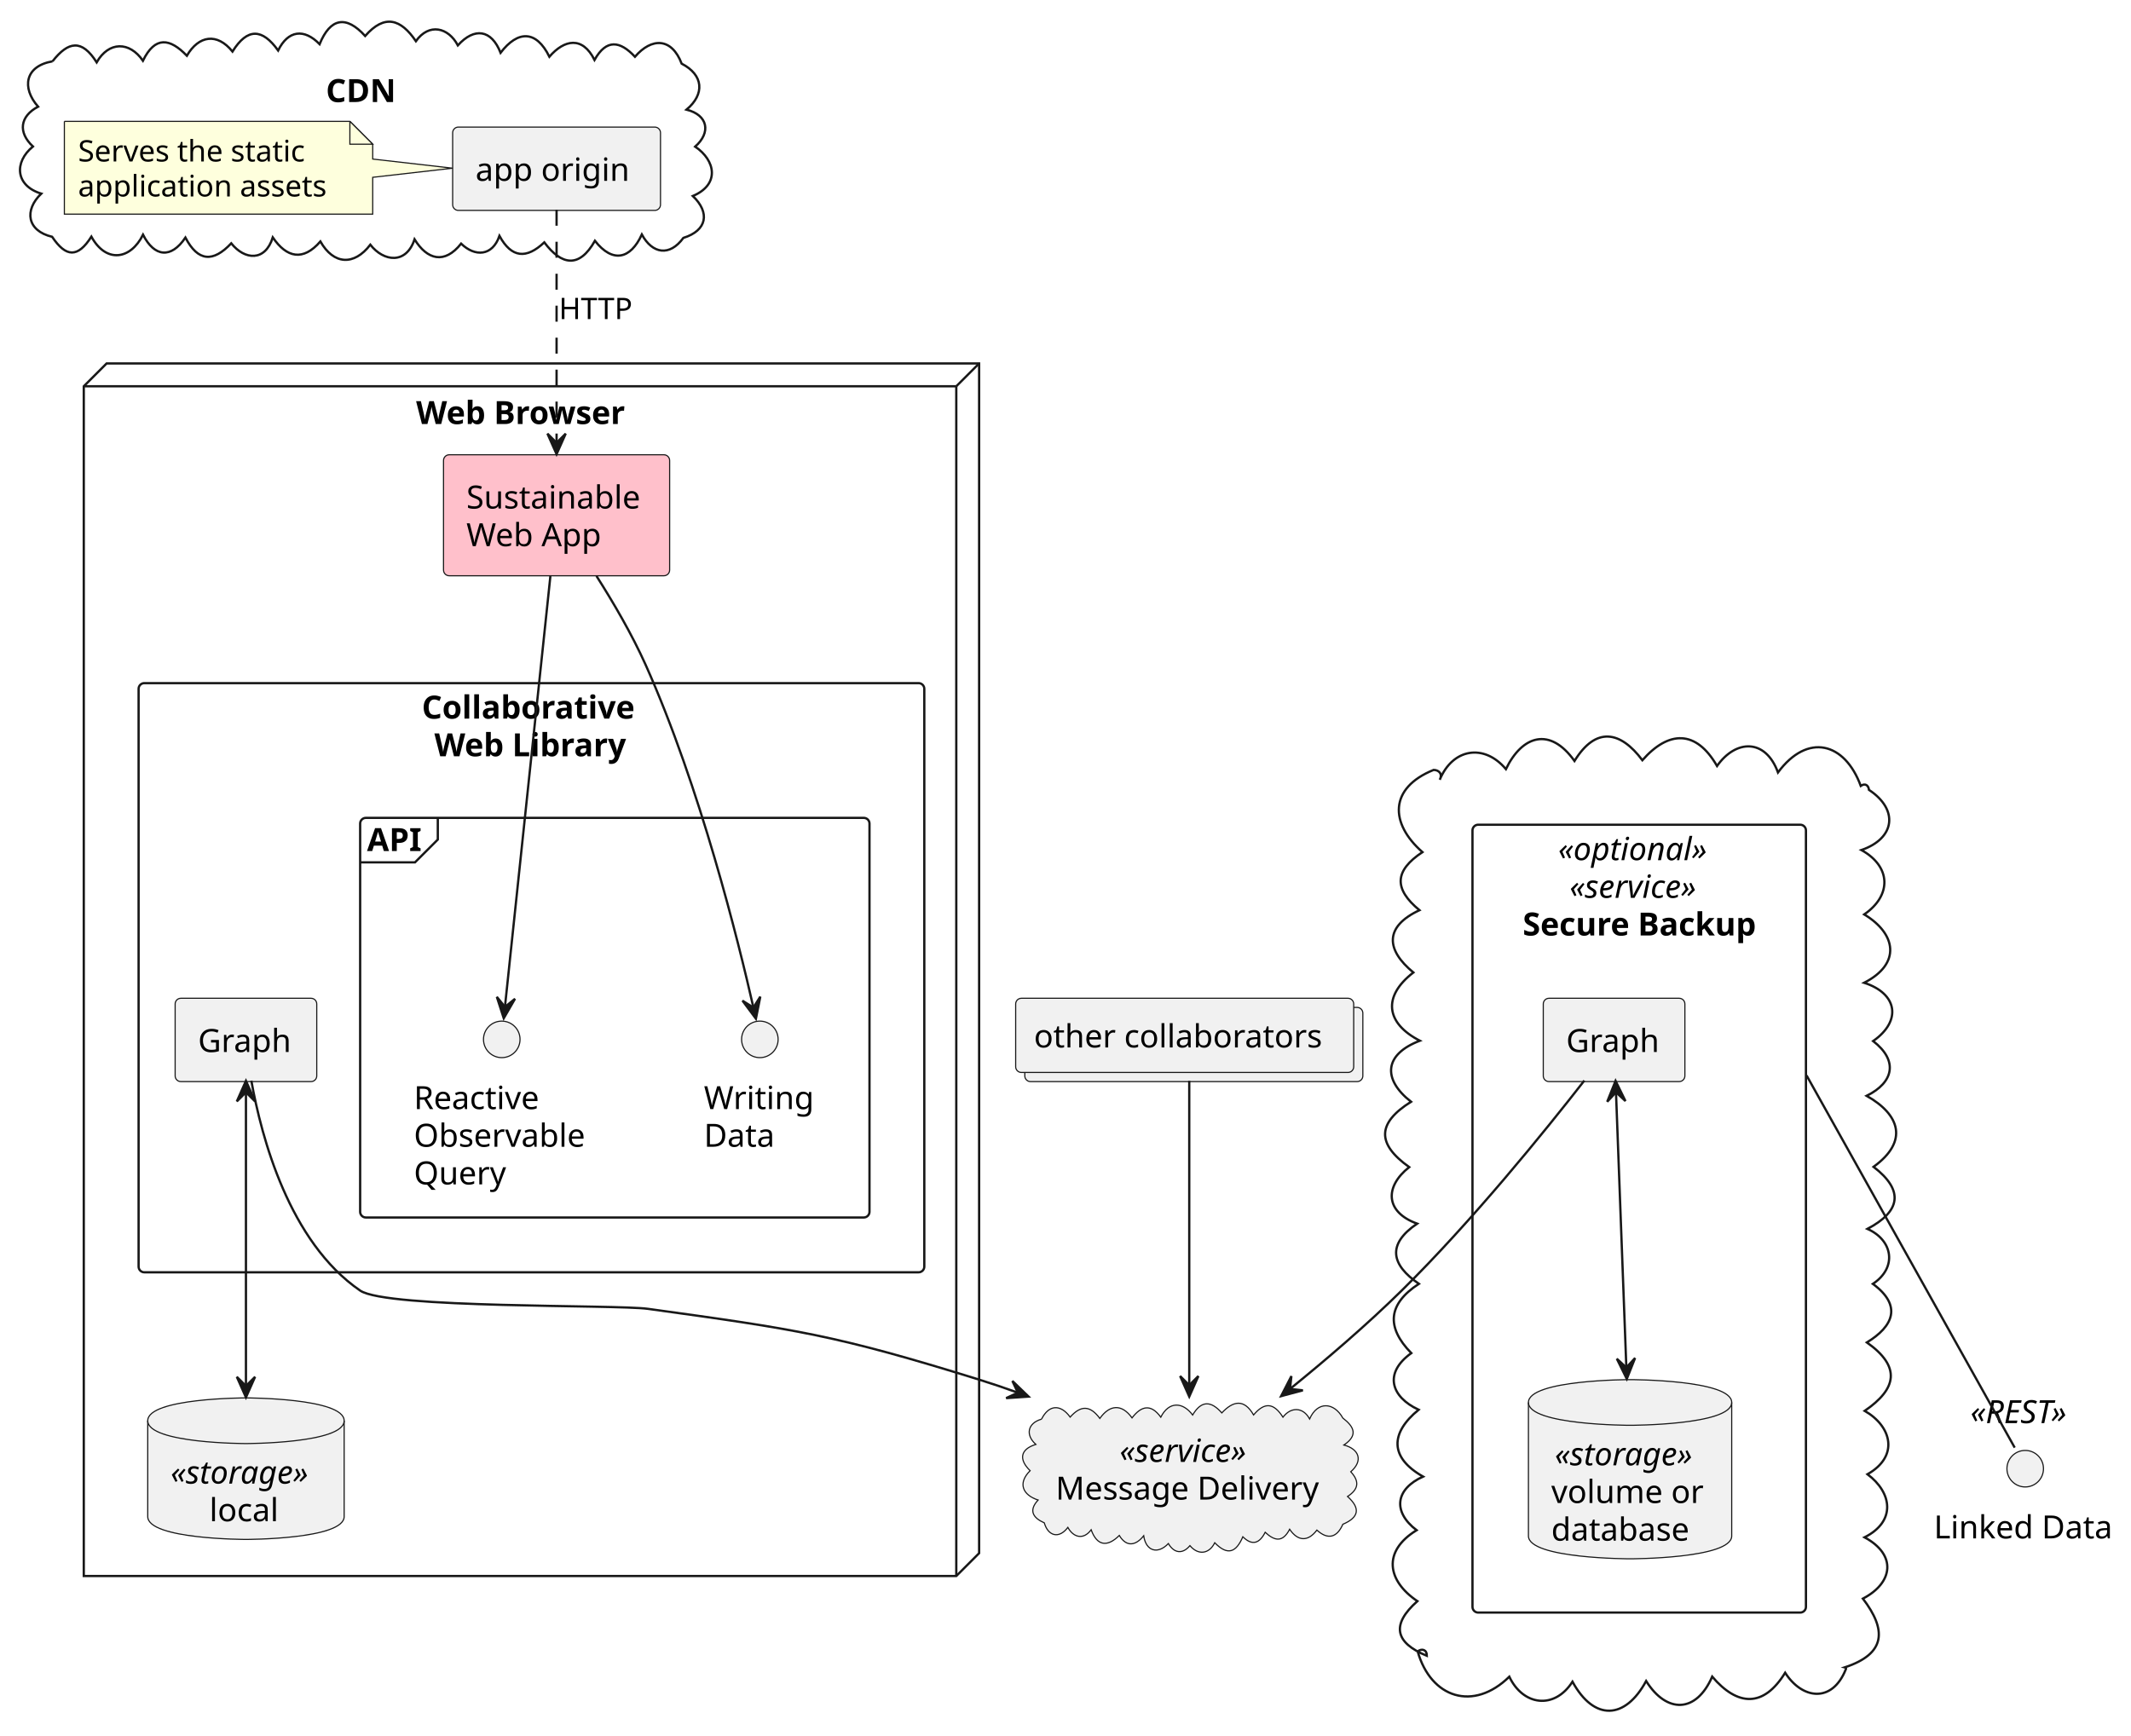
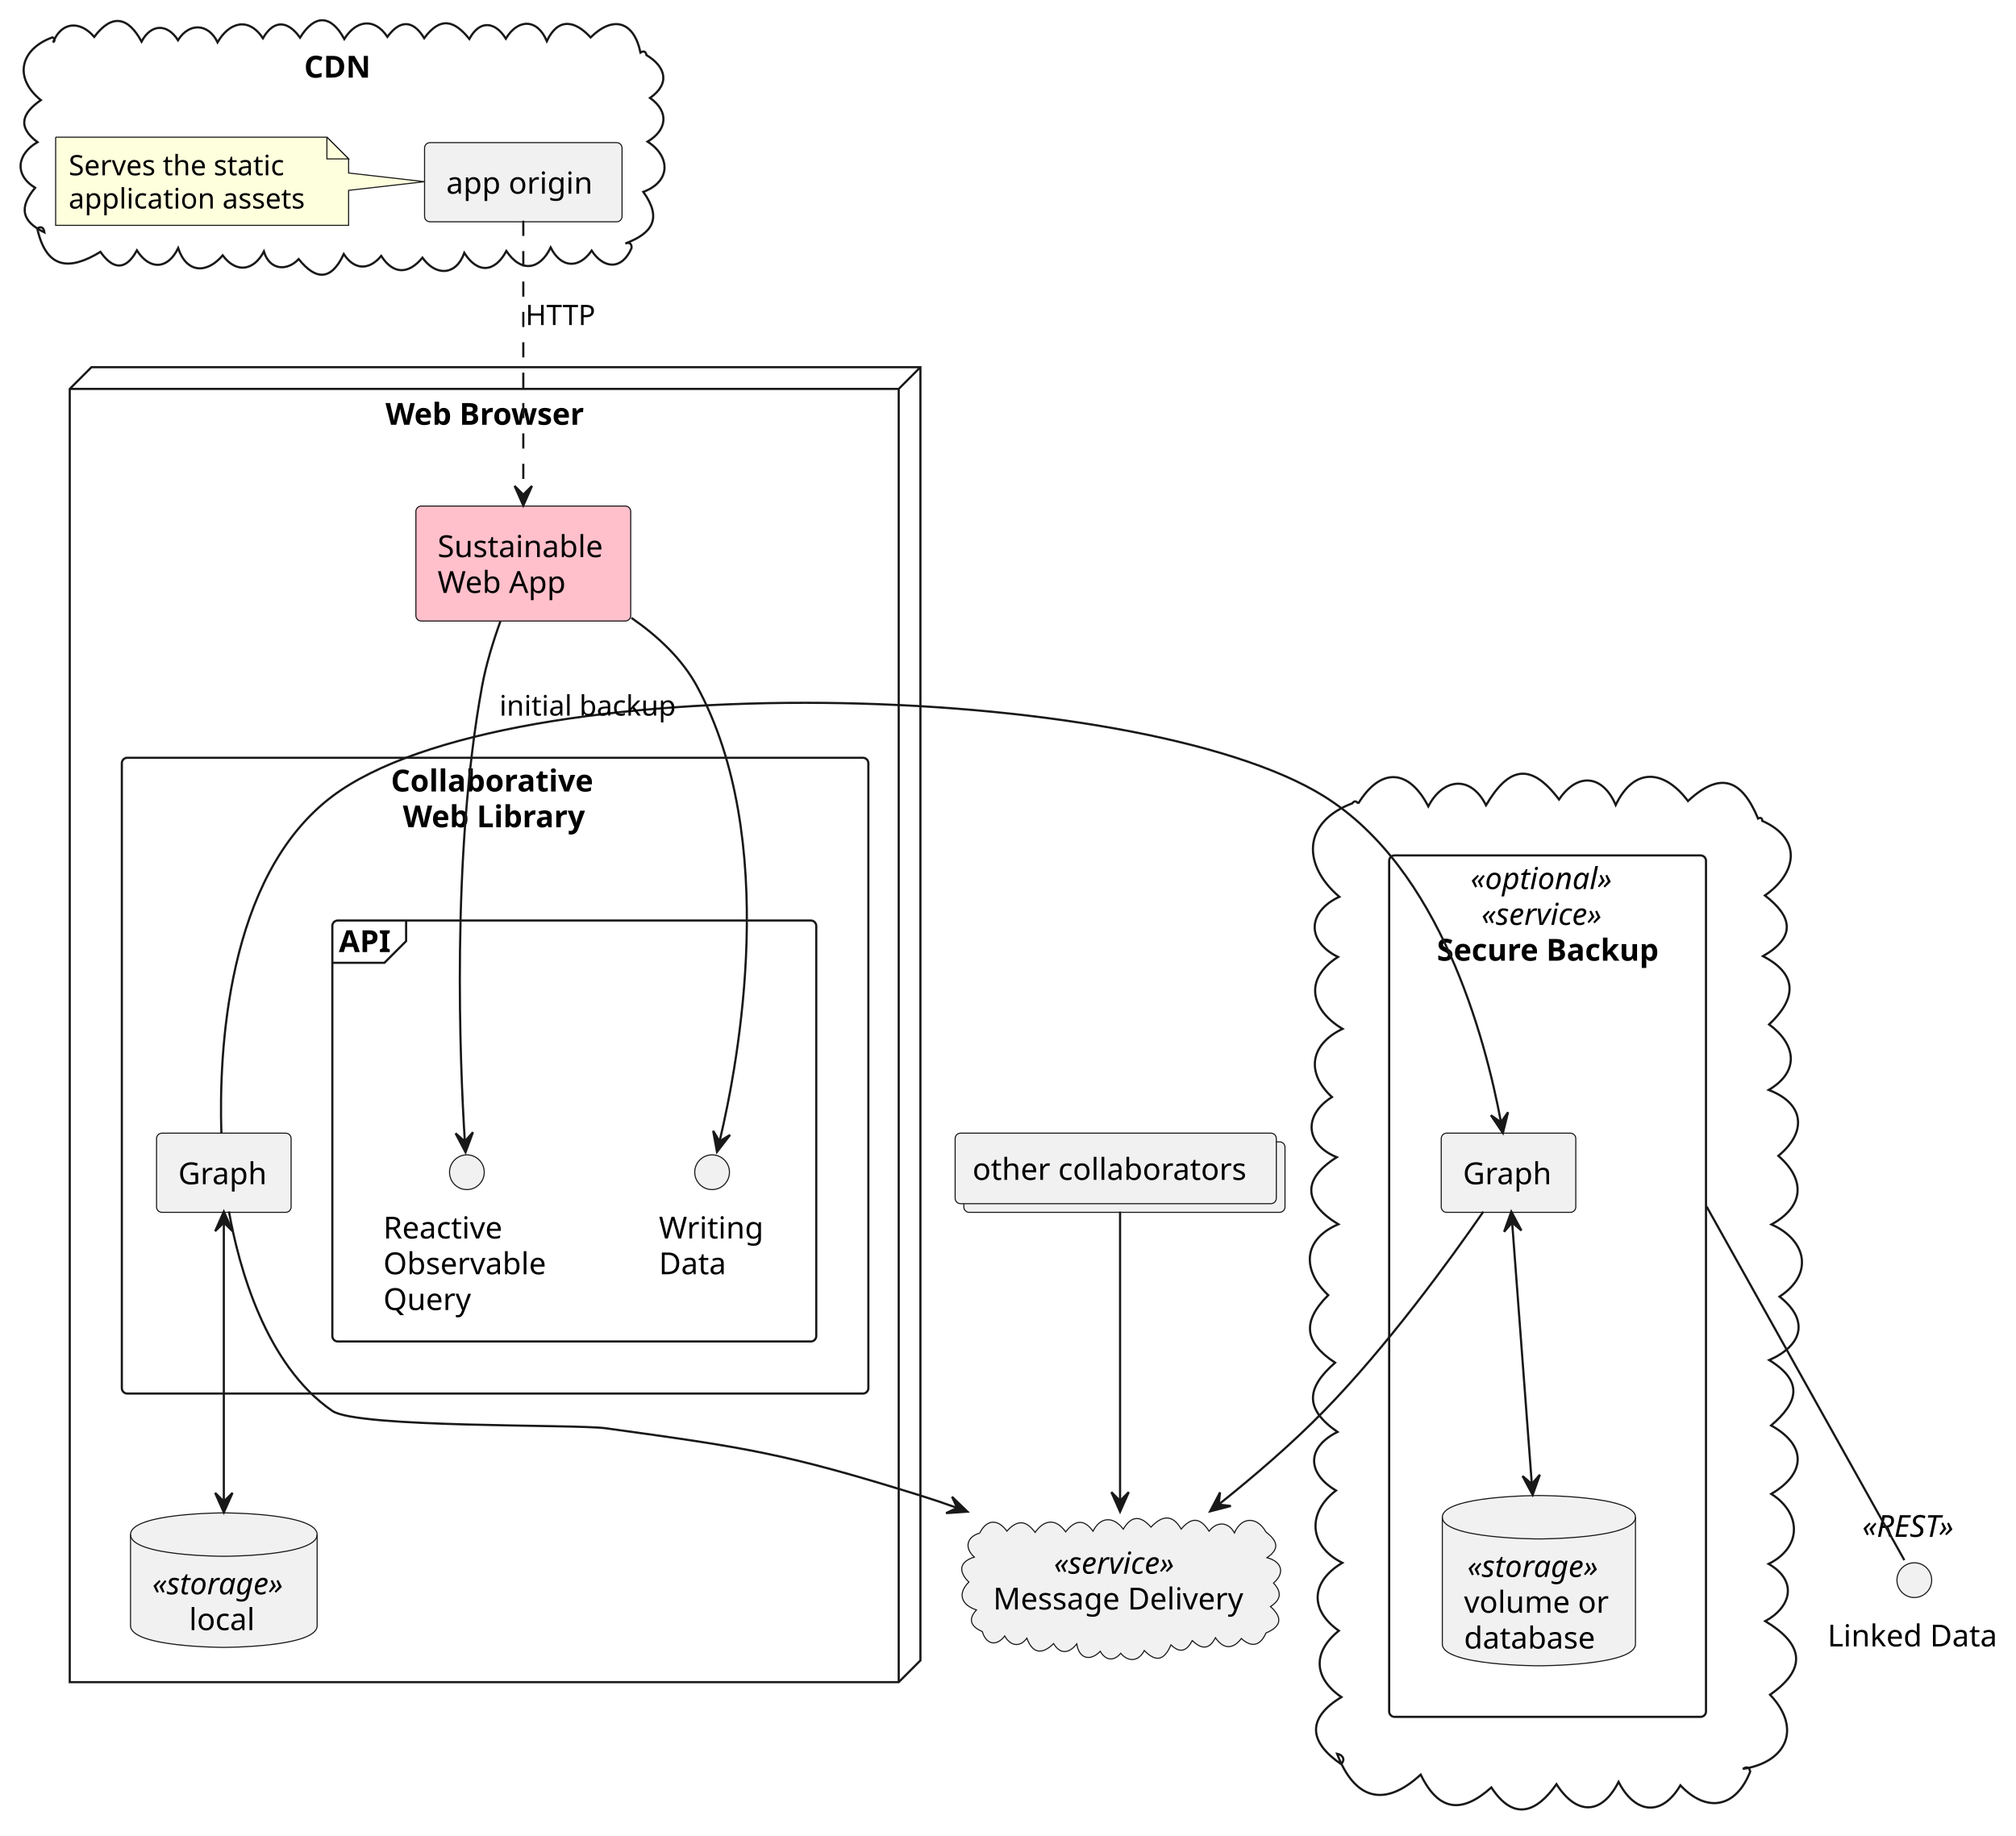
- <svg xmlns="http://www.w3.org/2000/svg" contentStyleType="text/css" height="760px" preserveAspectRatio="none" style="width:933px;height:760px;background:#FFFFFF;" version="1.1" viewBox="0 0 933 760" width="933px" zoomAndPan="magnify">
+ <svg xmlns="http://www.w3.org/2000/svg" contentStyleType="text/css" height="846px" preserveAspectRatio="none" style="width:929px;height:846px;background:#FFFFFF;" version="1.1" viewBox="0 0 929 846" width="929px" zoomAndPan="magnify">
  <defs />
  <g>
    <g id="cluster_Web Browser">
-       <polygon fill="none" points="36.682,169.15,46.682,159.15,428.682,159.15,428.682,680.15,418.682,690.15,36.682,690.15,36.682,169.15" style="stroke:#181818;stroke-width:1.0;" />
-       <line style="stroke:#181818;stroke-width:1.0;" x1="418.682" x2="428.682" y1="169.15" y2="159.15" />
-       <line style="stroke:#181818;stroke-width:1.0;" x1="36.682" x2="418.682" y1="169.15" y2="169.15" />
-       <line style="stroke:#181818;stroke-width:1.0;" x1="418.682" x2="418.682" y1="169.15" y2="690.15" />
-       <text fill="#000000" font-family="sans-serif" font-size="14" font-weight="bold" lengthAdjust="spacing" textLength="93" x="182.182" y="185.685">Web Browser</text>
+       <polygon fill="none" points="32.144,179.226,42.144,169.226,424.144,169.226,424.144,765.226,414.144,775.226,32.144,775.226,32.144,179.226" style="stroke:#181818;stroke-width:1.0;" />
+       <line style="stroke:#181818;stroke-width:1.0;" x1="414.144" x2="424.144" y1="179.226" y2="169.226" />
+       <line style="stroke:#181818;stroke-width:1.0;" x1="32.144" x2="414.144" y1="179.226" y2="179.226" />
+       <line style="stroke:#181818;stroke-width:1.0;" x1="414.144" x2="414.144" y1="179.226" y2="775.226" />
+       <text fill="#000000" font-family="sans-serif" font-size="14" font-weight="bold" lengthAdjust="spacing" textLength="93" x="177.644" y="195.761">Web Browser</text>
    </g>
    <g id="cluster_cwl">
-       <rect fill="none" height="258" rx="2.5" ry="2.5" style="stroke:#181818;stroke-width:1.0;" width="344" x="60.682" y="299.15" />
-       <text fill="#000000" font-family="sans-serif" font-size="14" font-weight="bold" lengthAdjust="spacing" textLength="96" x="184.682" y="314.685">Collaborative</text>
-       <text fill="#000000" font-family="sans-serif" font-size="14" font-weight="bold" lengthAdjust="spacing" textLength="85" x="190.182" y="331.173">Web Library</text>
+       <rect fill="none" height="293" rx="2.5" ry="2.5" style="stroke:#181818;stroke-width:1.0;" width="344" x="56.144" y="349.226" />
+       <text fill="#000000" font-family="sans-serif" font-size="14" font-weight="bold" lengthAdjust="spacing" textLength="96" x="180.144" y="364.761">Collaborative</text>
+       <text fill="#000000" font-family="sans-serif" font-size="14" font-weight="bold" lengthAdjust="spacing" textLength="85" x="185.644" y="381.249">Web Library</text>
    </g>
    <g id="cluster_API">
-       <rect fill="none" height="175" rx="2.5" ry="2.5" style="stroke:#181818;stroke-width:1.0;" width="223" x="157.682" y="358.15" />
-       <path d="M191.682,358.15 L191.682,367.638 L181.682,377.638 L157.682,377.638 " fill="none" style="stroke:#181818;stroke-width:1.0;" />
-       <text fill="#000000" font-family="sans-serif" font-size="14" font-weight="bold" lengthAdjust="spacing" textLength="24" x="160.682" y="372.685">API</text>
+       <rect fill="none" height="194" rx="2.5" ry="2.5" style="stroke:#181818;stroke-width:1.0;" width="223" x="153.144" y="424.226" />
+       <path d="M187.144,424.226 L187.144,433.714 L177.144,443.714 L153.144,443.714 " fill="none" style="stroke:#181818;stroke-width:1.0;" />
+       <text fill="#000000" font-family="sans-serif" font-size="14" font-weight="bold" lengthAdjust="spacing" textLength="24" x="156.144" y="438.761">API</text>
    </g>
    <g id="cluster_CDN">
-       <path d="M22.996,26.854 C29.927,17.997 35.834,17.062 42.322,27.302 C47.59,18.096 56.684,18.016 62.576,26.593 C67.915,15.706 74.352,16.691 81.812,24.4 C87.012,15.522 95.016,14.203 101.793,22.572 C108.293,12.15 114.797,12.379 121.768,22.105 C126.135,13.229 133.147,12.363 139.927,19.34 C144.597,7.911 151.488,6.507 159.872,15.759 C168.431,6 175.521,8.337 182.09,18.032 C187.85,9.926 196.292,11.979 200.456,19.865 C207.655,11.918 215.124,12.823 219.165,23.105 C226.69,13.276 234.758,13.084 240.53,24.84 C247.08,17.28 255.025,15.714 260.293,26.242 C265.532,16.915 271.485,17.895 277.997,24.858 C285.31,16.378 294.072,16.405 298.445,27.872 C308.024,32.811 308.686,41.195 300.581,48.009 C309.992,50.39 311.396,57.995 304.363,64.214 C313.284,70.237 315.273,80.794 303.338,85.828 C310.949,93.132 309.604,100.939 299.198,104.177 C293.178,112.412 285.666,111.202 281.013,102.693 C276.034,113.53 268.236,115.336 260.473,105.453 C253.599,117.619 245.862,116.2 238.306,106.132 C230.502,113.477 224.02,113.055 218.67,103.311 C215.568,112.232 207.966,112.568 201.885,106.692 C194.62,115.827 187.08,113.813 181.495,104.804 C177.871,115.84 168.016,114.664 162.135,107.162 C155.015,116.437 146.12,115.985 140.269,105.741 C132.66,114.498 125.538,112.898 119.434,103.968 C116.093,114.626 107.148,113.931 101.244,106.553 C93.328,114.953 86.718,114.654 81.181,104.043 C74.9,113.393 67.602,112.576 62.62,102.783 C57.089,113.868 46.392,115.289 40.01,103.629 C34.035,113.042 28.87,112.704 22.824,103.696 C11.821,101.091 10.489,92.064 18.073,84.789 C6.767,81.364 6,71.064 14.423,64.15 C7.826,57.999 8.646,50.968 16.678,46.709 C9.425,38.465 10.877,28.933 22.996,26.854 " fill="none" style="stroke:#181818;stroke-width:1.0;" />
-       <text fill="#000000" font-family="sans-serif" font-size="14" font-weight="bold" lengthAdjust="spacing" textLength="32" x="142.682" y="44.685">CDN</text>
+       <path d="M24.431,19.548 C28.442,9.637 37.097,9.6 43.42,17.014 C51.694,6 59.164,7.897 65.23,19.174 C69.568,10.964 77.063,10.727 82.023,18.522 C87.135,10.312 96.053,10.705 100.257,19.497 C105.39,10.556 114.302,7.364 121.162,17.616 C126.341,8.681 132.825,9.688 138.258,17.355 C145.037,6.392 152.57,6.741 158.662,17.985 C163.928,9.483 172.349,7.764 178.518,16.973 C184.283,9.078 190.31,9.066 195.478,17.59 C202.896,7.633 209.184,9.167 216.277,17.952 C221.049,9.07 228.176,9.86 233.091,17.809 C238.659,8.55 247.61,8.458 251.977,18.957 C257.325,7.676 265.209,9.634 272.156,17.25 C282.636,6.911 292.145,9.911 295.144,24.226 C296.57,23.334 297.595,23.632 297.906,25.389 C306.566,30.596 309.138,38.389 299.562,45.127 C308.485,51.502 307.382,59.921 298.416,65.278 C308.983,72.033 309.281,83.656 296.451,88.425 C305.18,100.652 300.768,107.451 288.144,112.226 C290.019,111.474 291.164,112.276 291.034,114.308 C286.641,124.522 278.251,124.078 272.639,115.503 C266.601,124.2 258.418,123.385 253.752,114.065 C248.676,124.56 240.038,125.692 233.343,115.677 C228.053,125.571 220.136,126.286 213.959,116.552 C210.114,127.24 200.7,127.254 194.665,118.754 C188.323,126.448 181.306,126.681 175.663,117.945 C170.076,124.681 163.292,124.53 158.41,117.088 C152.769,129.174 145.755,129.522 137.635,119.408 C132.013,125.336 124.106,124.299 121.611,115.908 C116.941,124.803 108.909,126.128 102.611,117.693 C95.369,126.211 86.055,126.079 82.091,114.367 C77.286,124.313 68.925,124.535 63.082,115.401 C57.989,124.807 52.093,124.361 46.287,116.079 C31.832,124.875 21.334,123.994 17.144,105.226 C19.248,104.138 20.135,104.998 20.463,107.085 C9.731,101.975 8.768,95.437 16.181,86.545 C6.127,80.304 8.154,70.754 17.274,65.51 C7.557,58.241 10.477,51.956 18.828,46.138 C6,35.758 9.46,22.548 24.144,17.226 C25.359,17.862 25.528,18.625 24.431,19.548 " fill="none" style="stroke:#181818;stroke-width:1.0;" />
+       <text fill="#000000" font-family="sans-serif" font-size="14" font-weight="bold" lengthAdjust="spacing" textLength="32" x="140.144" y="35.761">CDN</text>
    </g>
    <g id="cluster_##20">
-       <path d="M630.357,341.463 C635.946,327.826 649.702,325.388 659.321,336.803 C666.482,321.983 678.647,318.181 689.348,333.245 C698.665,318.056 709.43,320.036 719.069,332.904 C730.54,319.887 742.535,319.433 751.758,335.436 C760.002,323.724 773.012,323.352 778.438,338.26 C791.409,320.791 807.657,325.032 814.682,344.15 C816.55,342.846 818.054,343.825 818.288,345.896 C831.35,354.515 829.767,367.138 814.966,372.243 C828.026,379.483 828.315,392.095 816.195,400.433 C830.174,408.84 832.547,421.999 816.158,430.369 C830.737,435.03 832.791,447.01 820.105,455.888 C831.219,464.488 829.118,473.996 817.264,479.875 C831.872,488.142 835.692,499.78 820.286,510.964 C833.803,521.37 832.074,530.497 817.605,538.143 C828.803,543.116 830.746,555.074 819.984,562.217 C832.931,571.779 828.914,580.8 817.368,587.865 C832.372,598.518 830.543,608.106 816.411,617.829 C828.234,624.626 831.59,637.652 817.63,645.582 C828.48,653.73 830.198,666.216 816.338,673.21 C830.569,680.848 828.895,693.149 815.618,700.049 C825.969,713.621 825.947,724.122 807.682,730.15 C808.234,730.291 808.424,730.609 808.09,731.121 C802.076,745.985 788.97,744.081 781.579,732.501 C772.067,747.948 760.671,747.133 749.638,734.214 C742.663,750.247 729.7,750.479 720.716,736.127 C711.558,753.064 697.949,753.778 688.471,736.429 C680.505,748.853 666.794,746.889 660.811,734.242 C645.088,749.634 626.493,743.617 620.682,723.15 C622.618,721.722 624.755,722.435 624.715,725.098 C610.616,719.307 609.033,711.393 620.563,701.158 C607.332,692.231 605.147,679.337 620.217,670.093 C609.538,661.925 611.012,652.031 623.057,646.61 C608.271,638.223 608.661,627.536 621.105,617.334 C609.01,611.713 605.683,601.31 617.898,592.545 C606.682,581.065 607.756,570.97 621.224,562.195 C609.086,553.856 607.094,544.929 620.452,535.844 C606.418,530.75 606.143,519.666 616.984,511.087 C602.687,500.881 602.862,491.854 617.788,482.471 C605.089,472.471 606.088,461.662 621.648,455.743 C606.635,448.035 605.253,436.287 618.808,425.863 C606.762,415.936 606.028,405.825 621.47,398.58 C610.126,389.192 610.501,381.313 622.782,373.144 C608.465,360.592 608.048,345.08 627.682,337.15 C630.174,337.215 631.668,339.04 630.357,341.463 " fill="none" style="stroke:#181818;stroke-width:1.0;" />
+       <path d="M625.875,370.355 C636.197,353.47 649.218,354.286 658.183,371.635 C664.801,358.794 677.614,356.819 684.776,371.102 C695.162,353.521 705.269,351.014 718.419,368.446 C726.96,355.816 738.593,357.046 744.538,370.996 C753.296,352.847 767.301,355.105 777.839,369.155 C793.153,354.974 802.778,359.591 810.144,377.226 C811.153,376.602 812.15,377.01 812.1,378.306 C831.295,386.934 827.437,402.887 813.303,412.681 C826.002,422.451 827.763,431.787 812.406,440.658 C829.201,449.368 827.308,460.807 815.231,472.11 C827.335,481.009 829.796,493.56 815.054,502.302 C831.82,508.736 832.619,521.878 819.492,532.679 C832.191,543.723 831.34,556.038 816.319,564.3 C832.213,571.343 836.205,586.921 820.043,597.554 C834.27,608.777 830.116,620.297 815.291,626.8 C831.212,636.65 828.688,646.269 816.157,656.936 C832.804,666.198 832.122,679.144 816.227,688.48 C830.151,697.302 830.548,713.025 815.009,720.733 C828.645,728.661 825.288,740.689 813.455,747.117 C830.374,757.286 833.509,768.589 815.667,781.026 C830.6,796.777 823.049,812.233 803.144,815.226 C804.843,814.053 806.009,814.255 806.525,816.424 C800.082,832.988 786.65,835.839 774.352,822.785 C765.439,837.857 753.14,835.431 745.856,821.202 C737.896,836.835 726.308,836.422 717.253,822.253 C708.247,835.023 697.679,839.702 687.239,823.753 C673.673,835.928 662.939,834.883 654.68,817.839 C637.629,833.504 624.1,829.021 616.144,808.226 C618.647,808.716 620.132,810.717 618.012,813.012 C603.357,802.979 601.806,792.019 618.141,782.116 C605.252,773.238 604.753,761.4 616.948,751.543 C603.043,741.676 604.376,728.655 618.569,720.242 C603.16,712.588 602.139,697.117 615.646,686.926 C602.318,679.033 601.868,667.106 616.334,659.921 C600.984,649.276 601.916,639.636 615.232,628.001 C600.903,618.573 599.931,608.99 612.07,596.873 C600.127,585.732 600.005,571.276 616.721,564.217 C600.931,554.634 599.574,543.643 616.003,533.312 C601.282,527.297 600.616,513.825 613.795,505.589 C601.586,494.307 603.793,481.242 618.671,474.162 C604.428,465.681 600.245,451.439 616.563,441.015 C601.631,433.644 602.675,419.992 617.2,413.298 C600.254,398.942 599.868,379.032 623.144,370.226 C624.05,368.949 625.089,369.074 625.875,370.355 " fill="none" style="stroke:#181818;stroke-width:1.0;" />
    </g>
    <g id="cluster_backup">
-       <rect fill="none" height="345" rx="2.5" ry="2.5" style="stroke:#181818;stroke-width:1.0;" width="146" x="644.682" y="361.15" />
-       <text fill="#000000" font-family="sans-serif" font-size="14" font-style="italic" lengthAdjust="spacing" textLength="71" x="682.182" y="376.685">«optional»</text>
-       <text fill="#000000" font-family="sans-serif" font-size="14" font-style="italic" lengthAdjust="spacing" textLength="61" x="687.182" y="393.173">«service»</text>
-       <text fill="#000000" font-family="sans-serif" font-size="14" font-weight="bold" lengthAdjust="spacing" textLength="102" x="666.682" y="409.662">Secure Backup</text>
+       <rect fill="none" height="397" rx="2.5" ry="2.5" style="stroke:#181818;stroke-width:1.0;" width="146" x="640.144" y="394.226" />
+       <text fill="#000000" font-family="sans-serif" font-size="14" font-style="italic" lengthAdjust="spacing" textLength="71" x="677.644" y="409.761">«optional»</text>
+       <text fill="#000000" font-family="sans-serif" font-size="14" font-style="italic" lengthAdjust="spacing" textLength="61" x="682.644" y="426.249">«service»</text>
+       <text fill="#000000" font-family="sans-serif" font-size="14" font-weight="bold" lengthAdjust="spacing" textLength="102" x="662.144" y="442.738">Secure Backup</text>
    </g>
    <g id="elem_app">
-       <rect fill="#FFC0CB" height="52.977" rx="2.5" ry="2.5" style="stroke:#181818;stroke-width:0.5;" width="99" x="194.182" y="199.15" />
-       <text fill="#000000" font-family="sans-serif" font-size="14" lengthAdjust="spacing" textLength="79" x="204.182" y="222.685">Sustainable</text>
-       <text fill="#000000" font-family="sans-serif" font-size="14" lengthAdjust="spacing" textLength="61" x="204.182" y="239.173">Web App</text>
+       <rect fill="#FFC0CB" height="52.977" rx="2.5" ry="2.5" style="stroke:#181818;stroke-width:0.5;" width="99" x="191.644" y="233.226" />
+       <text fill="#000000" font-family="sans-serif" font-size="14" lengthAdjust="spacing" textLength="79" x="201.644" y="256.761">Sustainable</text>
+       <text fill="#000000" font-family="sans-serif" font-size="14" lengthAdjust="spacing" textLength="61" x="201.644" y="273.249">Web App</text>
    </g>
    <g id="elem_local">
-       <path d="M64.682,622.15 C64.682,612.15 107.682,612.15 107.682,612.15 C107.682,612.15 150.682,612.15 150.682,622.15 L150.682,664.126 C150.682,674.126 107.682,674.126 107.682,674.126 C107.682,674.126 64.682,674.126 64.682,664.126 L64.682,622.15 " fill="#F1F1F1" style="stroke:#181818;stroke-width:0.5;" />
-       <path d="M64.682,622.15 C64.682,632.15 107.682,632.15 107.682,632.15 C107.682,632.15 150.682,632.15 150.682,622.15 " fill="none" style="stroke:#181818;stroke-width:0.5;" />
-       <text fill="#000000" font-family="sans-serif" font-size="14" font-style="italic" lengthAdjust="spacing" textLength="66" x="74.682" y="649.685">«storage»</text>
-       <text fill="#000000" font-family="sans-serif" font-size="14" lengthAdjust="spacing" textLength="32" x="91.682" y="666.173">local</text>
+       <path d="M60.144,707.226 C60.144,697.226 103.144,697.226 103.144,697.226 C103.144,697.226 146.144,697.226 146.144,707.226 L146.144,749.202 C146.144,759.202 103.144,759.202 103.144,759.202 C103.144,759.202 60.144,759.202 60.144,749.202 L60.144,707.226 " fill="#F1F1F1" style="stroke:#181818;stroke-width:0.5;" />
+       <path d="M60.144,707.226 C60.144,717.226 103.144,717.226 103.144,717.226 C103.144,717.226 146.144,717.226 146.144,707.226 " fill="none" style="stroke:#181818;stroke-width:0.5;" />
+       <text fill="#000000" font-family="sans-serif" font-size="14" font-style="italic" lengthAdjust="spacing" textLength="66" x="70.144" y="734.761">«storage»</text>
+       <text fill="#000000" font-family="sans-serif" font-size="14" lengthAdjust="spacing" textLength="32" x="87.144" y="751.249">local</text>
    </g>
    <g id="elem_Graph">
-       <rect fill="#F1F1F1" height="36.488" rx="2.5" ry="2.5" style="stroke:#181818;stroke-width:0.5;" width="62" x="76.682" y="437.15" />
-       <text fill="#000000" font-family="sans-serif" font-size="14" lengthAdjust="spacing" textLength="42" x="86.682" y="460.685">Graph</text>
+       <rect fill="#F1F1F1" height="36.488" rx="2.5" ry="2.5" style="stroke:#181818;stroke-width:0.5;" width="62" x="72.144" y="522.226" />
+       <text fill="#000000" font-family="sans-serif" font-size="14" lengthAdjust="spacing" textLength="42" x="82.144" y="545.761">Graph</text>
    </g>
    <g id="elem_query">
-       <ellipse cx="219.682" cy="455.15" fill="#F1F1F1" rx="8" ry="8" style="stroke:#181818;stroke-width:0.5;" />
-       <text fill="#000000" font-family="sans-serif" font-size="14" lengthAdjust="spacing" textLength="56" x="181.182" y="485.685">Reactive</text>
-       <text fill="#000000" font-family="sans-serif" font-size="14" lengthAdjust="spacing" textLength="77" x="181.182" y="502.173">Observable</text>
-       <text fill="#000000" font-family="sans-serif" font-size="14" lengthAdjust="spacing" textLength="41" x="181.182" y="518.662">Query</text>
+       <ellipse cx="215.144" cy="540.226" fill="#F1F1F1" rx="8" ry="8" style="stroke:#181818;stroke-width:0.5;" />
+       <text fill="#000000" font-family="sans-serif" font-size="14" lengthAdjust="spacing" textLength="56" x="176.644" y="570.761">Reactive</text>
+       <text fill="#000000" font-family="sans-serif" font-size="14" lengthAdjust="spacing" textLength="77" x="176.644" y="587.249">Observable</text>
+       <text fill="#000000" font-family="sans-serif" font-size="14" lengthAdjust="spacing" textLength="41" x="176.644" y="603.738">Query</text>
    </g>
    <g id="elem_data">
-       <ellipse cx="332.682" cy="455.15" fill="#F1F1F1" rx="8" ry="8" style="stroke:#181818;stroke-width:0.5;" />
-       <text fill="#000000" font-family="sans-serif" font-size="14" lengthAdjust="spacing" textLength="49" x="308.182" y="485.685">Writing</text>
-       <text fill="#000000" font-family="sans-serif" font-size="14" lengthAdjust="spacing" textLength="31" x="308.182" y="502.173">Data</text>
+       <ellipse cx="328.144" cy="540.226" fill="#F1F1F1" rx="8" ry="8" style="stroke:#181818;stroke-width:0.5;" />
+       <text fill="#000000" font-family="sans-serif" font-size="14" lengthAdjust="spacing" textLength="49" x="303.644" y="570.761">Writing</text>
+       <text fill="#000000" font-family="sans-serif" font-size="14" lengthAdjust="spacing" textLength="31" x="303.644" y="587.249">Data</text>
    </g>
    <g id="elem_origin">
-       <rect fill="#F1F1F1" height="36.488" rx="2.5" ry="2.5" style="stroke:#181818;stroke-width:0.5;" width="91" x="198.182" y="55.65" />
-       <text fill="#000000" font-family="sans-serif" font-size="14" lengthAdjust="spacing" textLength="71" x="208.182" y="79.185">app origin</text>
+       <rect fill="#F1F1F1" height="36.488" rx="2.5" ry="2.5" style="stroke:#181818;stroke-width:0.5;" width="91" x="195.644" y="65.726" />
+       <text fill="#000000" font-family="sans-serif" font-size="14" lengthAdjust="spacing" textLength="71" x="205.644" y="89.261">app origin</text>
    </g>
    <g id="elem_GMN15">
-       <path d="M28.182,53.15 L28.182,93.771 A0,0 0 0 0 28.182,93.771 L163.182,93.771 A0,0 0 0 0 163.182,93.771 L163.182,77.65 L198.162,73.65 L163.182,69.65 L163.182,63.15 L153.182,53.15 L28.182,53.15 A0,0 0 0 0 28.182,53.15 " fill="#FEFFDD" style="stroke:#181818;stroke-width:0.5;" />
-       <path d="M153.182,53.15 L153.182,63.15 L163.182,63.15 L153.182,53.15 " fill="#FEFFDD" style="stroke:#181818;stroke-width:0.5;" />
-       <text fill="#000000" font-family="sans-serif" font-size="13" lengthAdjust="spacing" textLength="103" x="34.182" y="70.718">Serves the static</text>
-       <text fill="#000000" font-family="sans-serif" font-size="13" lengthAdjust="spacing" textLength="114" x="34.182" y="86.029">application assets</text>
+       <path d="M25.644,63.226 L25.644,103.847 A0,0 0 0 0 25.644,103.847 L160.644,103.847 A0,0 0 0 0 160.644,103.847 L160.644,87.726 L195.624,83.726 L160.644,79.726 L160.644,73.226 L150.644,63.226 L25.644,63.226 A0,0 0 0 0 25.644,63.226 " fill="#FEFFDD" style="stroke:#181818;stroke-width:0.5;" />
+       <path d="M150.644,63.226 L150.644,73.226 L160.644,73.226 L150.644,63.226 " fill="#FEFFDD" style="stroke:#181818;stroke-width:0.5;" />
+       <text fill="#000000" font-family="sans-serif" font-size="13" lengthAdjust="spacing" textLength="103" x="31.644" y="80.794">Serves the static</text>
+       <text fill="#000000" font-family="sans-serif" font-size="13" lengthAdjust="spacing" textLength="114" x="31.644" y="96.105">application assets</text>
    </g>
    <g id="elem_gwGraph">
-       <rect fill="#F1F1F1" height="36.488" rx="2.5" ry="2.5" style="stroke:#181818;stroke-width:0.5;" width="62" x="675.682" y="437.15" />
-       <text fill="#000000" font-family="sans-serif" font-size="14" lengthAdjust="spacing" textLength="42" x="685.682" y="460.685">Graph</text>
+       <rect fill="#F1F1F1" height="36.488" rx="2.5" ry="2.5" style="stroke:#181818;stroke-width:0.5;" width="62" x="664.144" y="522.226" />
+       <text fill="#000000" font-family="sans-serif" font-size="14" lengthAdjust="spacing" textLength="42" x="674.144" y="545.761">Graph</text>
    </g>
    <g id="elem_gwDb">
-       <path d="M669.182,614.15 C669.182,604.15 713.682,604.15 713.682,604.15 C713.682,604.15 758.182,604.15 758.182,614.15 L758.182,672.615 C758.182,682.615 713.682,682.615 713.682,682.615 C713.682,682.615 669.182,682.615 669.182,672.615 L669.182,614.15 " fill="#F1F1F1" style="stroke:#181818;stroke-width:0.5;" />
-       <path d="M669.182,614.15 C669.182,624.15 713.682,624.15 713.682,624.15 C713.682,624.15 758.182,624.15 758.182,614.15 " fill="none" style="stroke:#181818;stroke-width:0.5;" />
-       <text fill="#000000" font-family="sans-serif" font-size="14" font-style="italic" lengthAdjust="spacing" textLength="66" x="680.682" y="641.685">«storage»</text>
-       <text fill="#000000" font-family="sans-serif" font-size="14" lengthAdjust="spacing" textLength="69" x="679.182" y="658.173">volume or</text>
-       <text fill="#000000" font-family="sans-serif" font-size="14" lengthAdjust="spacing" textLength="62" x="679.182" y="674.662">database</text>
+       <path d="M664.644,699.226 C664.644,689.226 709.144,689.226 709.144,689.226 C709.144,689.226 753.644,689.226 753.644,699.226 L753.644,757.691 C753.644,767.691 709.144,767.691 709.144,767.691 C709.144,767.691 664.644,767.691 664.644,757.691 L664.644,699.226 " fill="#F1F1F1" style="stroke:#181818;stroke-width:0.5;" />
+       <path d="M664.644,699.226 C664.644,709.226 709.144,709.226 709.144,709.226 C709.144,709.226 753.644,709.226 753.644,699.226 " fill="none" style="stroke:#181818;stroke-width:0.5;" />
+       <text fill="#000000" font-family="sans-serif" font-size="14" font-style="italic" lengthAdjust="spacing" textLength="66" x="676.144" y="726.761">«storage»</text>
+       <text fill="#000000" font-family="sans-serif" font-size="14" lengthAdjust="spacing" textLength="69" x="674.644" y="743.249">volume or</text>
+       <text fill="#000000" font-family="sans-serif" font-size="14" lengthAdjust="spacing" textLength="62" x="674.644" y="759.738">database</text>
    </g>
    <g id="elem_messaging">
-       <path d="M456.009,621.461 C459.242,614.958 464.427,614.873 468.539,620.558 C473.256,615.262 477.303,615.418 481.531,621.135 C485.849,615.078 491.102,614.652 495.63,620.896 C499.694,615.614 503.877,614.615 508.217,620.587 C511.744,613.637 517.764,613.766 522.161,619.64 C526.014,613.142 530.225,613.387 534.93,618.72 C539.9,613.441 544.68,612.411 548.851,619.611 C553.734,613.787 557.73,614.364 561.702,620.585 C565.21,616.006 570.524,616.083 573.374,621.365 C576.862,613.483 584.023,613.985 587.922,620.963 C592.876,624.81 594.715,628.495 588.39,632.789 C595.036,634.503 596.965,639.645 591.398,644.496 C595.362,648.767 594.801,652.198 589.987,655.326 C595.746,660.499 595.014,664.489 587.931,667.492 C585.389,673.312 581.405,674.462 576.564,670.046 C572.658,675.226 568.221,674.97 564.638,669.677 C561.606,675.487 558.161,674.917 553.925,671.005 C551.495,675.77 548.361,677.107 544.143,672.968 C541.194,679.845 537.486,681.357 531.846,675.583 C529.363,680.593 524.546,681.117 520.982,676.85 C517.74,680.742 513.993,680.179 511.54,675.935 C506.887,680.808 501.71,679.287 500.729,672.524 C497.404,676.758 493.261,677.732 490.056,672.389 C484.91,677.499 480.38,677.167 477.73,669.903 C474.368,674.458 469.976,673.332 467.53,668.867 C463.703,673.961 458.913,672.744 457.21,666.869 C452.326,664.713 450.21,661.521 454.498,656.876 C447.751,654.677 445.455,649.558 451.009,644.021 C446.078,639.255 446.5,634.677 453.517,632.514 C448.838,628.366 449.926,623.183 456.009,621.461 " fill="#F1F1F1" style="stroke:#181818;stroke-width:0.5;" />
-       <text fill="#000000" font-family="sans-serif" font-size="14" font-style="italic" lengthAdjust="spacing" textLength="61" x="490.182" y="640.185">«service»</text>
-       <text fill="#000000" font-family="sans-serif" font-size="14" lengthAdjust="spacing" textLength="117" x="462.182" y="656.673">Message Delivery</text>
+       <path d="M451.471,706.538 C454.703,700.034 459.889,699.949 464,705.634 C468.717,700.338 472.764,700.494 476.992,706.211 C481.311,700.154 486.564,699.728 491.091,705.972 C495.156,700.69 499.338,699.691 503.679,705.663 C507.205,698.713 513.226,698.842 517.623,704.716 C521.476,698.218 525.686,698.463 530.391,703.796 C535.361,698.517 540.141,697.487 544.312,704.687 C549.196,698.863 553.192,699.44 557.163,705.661 C560.671,701.083 565.986,701.159 568.835,706.441 C572.323,698.559 579.485,699.061 583.384,706.039 C588.338,709.886 590.177,713.571 583.852,717.865 C590.497,719.579 592.426,724.721 586.86,729.572 C590.823,733.843 590.263,737.274 585.449,740.402 C591.207,745.575 590.476,749.565 583.393,752.569 C580.851,758.388 576.866,759.538 572.025,755.122 C568.119,760.302 563.682,760.046 560.099,754.753 C557.067,760.563 553.622,759.993 549.386,756.081 C546.957,760.846 543.822,762.183 539.605,758.044 C536.655,764.921 532.947,766.433 527.308,760.659 C524.825,765.669 520.008,766.194 516.443,761.926 C513.202,765.818 509.455,765.255 507.001,761.011 C502.348,765.884 497.171,764.363 496.19,757.6 C492.865,761.834 488.722,762.808 485.517,757.466 C480.371,762.575 475.842,762.244 473.192,754.979 C469.829,759.534 465.438,758.408 462.991,753.943 C459.164,759.037 454.374,757.819 452.671,751.945 C447.787,749.789 445.672,746.597 449.959,741.952 C443.213,739.753 440.916,734.634 446.471,729.097 C441.54,724.331 441.961,719.753 448.978,717.591 C444.299,713.442 445.388,708.26 451.471,706.538 " fill="#F1F1F1" style="stroke:#181818;stroke-width:0.5;" />
+       <text fill="#000000" font-family="sans-serif" font-size="14" font-style="italic" lengthAdjust="spacing" textLength="61" x="485.644" y="725.261">«service»</text>
+       <text fill="#000000" font-family="sans-serif" font-size="14" lengthAdjust="spacing" textLength="117" x="457.644" y="741.749">Message Delivery</text>
    </g>
    <g id="elem_dapi">
-       <ellipse cx="886.682" cy="643.15" fill="#F1F1F1" rx="8" ry="8" style="stroke:#181818;stroke-width:0.5;" />
-       <text fill="#000000" font-family="sans-serif" font-size="14" lengthAdjust="spacing" textLength="80" x="846.682" y="673.685">Linked Data</text>
-       <text fill="#000000" font-family="sans-serif" font-size="14" font-style="italic" lengthAdjust="spacing" textLength="48" x="862.682" y="623.197">«REST»</text>
+       <ellipse cx="882.144" cy="728.226" fill="#F1F1F1" rx="8" ry="8" style="stroke:#181818;stroke-width:0.5;" />
+       <text fill="#000000" font-family="sans-serif" font-size="14" lengthAdjust="spacing" textLength="80" x="842.144" y="758.761">Linked Data</text>
+       <text fill="#000000" font-family="sans-serif" font-size="14" font-style="italic" lengthAdjust="spacing" textLength="48" x="858.144" y="708.273">«REST»</text>
    </g>
    <g id="elem_others">
-       <rect fill="#F1F1F1" height="32.488" rx="2.5" ry="2.5" style="stroke:#181818;stroke-width:0.5;" width="148" x="448.682" y="441.15" />
-       <rect fill="#F1F1F1" height="32.488" rx="2.5" ry="2.5" style="stroke:#181818;stroke-width:0.5;" width="148" x="444.682" y="437.15" />
-       <text fill="#000000" font-family="sans-serif" font-size="14" lengthAdjust="spacing" textLength="132" x="452.682" y="458.685">other collaborators</text>
+       <rect fill="#F1F1F1" height="32.488" rx="2.5" ry="2.5" style="stroke:#181818;stroke-width:0.5;" width="148" x="444.144" y="526.226" />
+       <rect fill="#F1F1F1" height="32.488" rx="2.5" ry="2.5" style="stroke:#181818;stroke-width:0.5;" width="148" x="440.144" y="522.226" />
+       <text fill="#000000" font-family="sans-serif" font-size="14" lengthAdjust="spacing" textLength="132" x="448.144" y="543.761">other collaborators</text>
    </g>
    <g id="link_Graph_local">
-       <path d="M107.682,478.39 C107.682,510.12 107.682,568.69 107.682,606.51 " fill="none" id="Graph-local" style="stroke:#181818;stroke-width:1.0;" />
-       <polygon fill="#181818" points="107.682,611.93,111.682,602.93,107.682,606.93,103.682,602.93,107.682,611.93" style="stroke:#181818;stroke-width:1.0;" />
-       <polygon fill="#181818" points="107.682,473.32,103.682,482.32,107.682,478.32,111.682,482.32,107.682,473.32" style="stroke:#181818;stroke-width:1.0;" />
+       <path d="M103.144,563.466 C103.144,595.196 103.144,653.766 103.144,691.586 " fill="none" id="Graph-local" style="stroke:#181818;stroke-width:1.0;" />
+       <polygon fill="#181818" points="103.144,697.006,107.144,688.006,103.144,692.006,99.144,688.006,103.144,697.006" style="stroke:#181818;stroke-width:1.0;" />
+       <polygon fill="#181818" points="103.144,558.396,99.144,567.396,103.144,563.396,107.144,567.396,103.144,558.396" style="stroke:#181818;stroke-width:1.0;" />
    </g>
    <g id="link_app_query">
-       <path d="M240.972,252.3 C235.882,300.62 225.022,403.56 221.112,440.56 " fill="none" id="app-to-query" style="stroke:#181818;stroke-width:1.0;" />
-       <polygon fill="#181818" points="220.552,445.91,225.481,437.383,221.081,440.938,217.526,436.537,220.552,445.91" style="stroke:#181818;stroke-width:1.0;" />
+       <path d="M230.614,286.276 C227.274,295.546 223.974,306.206 222.144,316.226 C207.814,394.716 212.014,491.266 214.204,526.006 " fill="none" id="app-to-query" style="stroke:#181818;stroke-width:1.0;" />
+       <polygon fill="#181818" points="214.534,531.036,217.933,521.792,214.205,526.047,209.95,522.318,214.534,531.036" style="stroke:#181818;stroke-width:1.0;" />
    </g>
    <g id="link_app_data">
-       <path d="M261.142,252.22 C268.482,263.75 276.692,277.77 282.682,291.15 C306.592,344.6 323.412,412.77 329.812,441 " fill="none" id="app-to-data" style="stroke:#181818;stroke-width:1.0;" />
-       <polygon fill="#181818" points="330.952,446.1,332.878,436.441,329.854,441.222,325.073,438.198,330.952,446.1" style="stroke:#181818;stroke-width:1.0;" />
+       <path d="M290.944,284.746 C302.894,292.996 314.204,303.456 321.144,316.226 C359.414,386.646 340.394,488.926 331.694,525.546 " fill="none" id="app-to-data" style="stroke:#181818;stroke-width:1.0;" />
+       <polygon fill="#181818" points="330.394,530.846,336.414,523.051,331.579,525.989,328.642,521.154,330.394,530.846" style="stroke:#181818;stroke-width:1.0;" />
    </g>
    <g id="link_gwGraph_gwDb">
-       <path d="M707.522,478.43 C708.632,507.97 710.622,560.75 712.032,598.4 " fill="none" id="gwGraph-gwDb" style="stroke:#181818;stroke-width:1.0;" />
-       <polygon fill="#181818" points="712.242,603.84,715.879,594.687,712.042,598.844,707.886,595.007,712.242,603.84" style="stroke:#181818;stroke-width:1.0;" />
-       <polygon fill="#181818" points="707.332,473.32,703.67,482.462,707.518,478.316,711.664,482.165,707.332,473.32" style="stroke:#181818;stroke-width:1.0;" />
+       <path d="M696.824,563.506 C699.044,593.046 703.014,645.826 705.854,683.476 " fill="none" id="gwGraph-gwDb" style="stroke:#181818;stroke-width:1.0;" />
+       <polygon fill="#181818" points="706.264,688.916,709.584,679.644,705.892,683.93,701.606,680.238,706.264,688.916" style="stroke:#181818;stroke-width:1.0;" />
+       <polygon fill="#181818" points="696.434,558.396,693.113,567.668,696.805,563.382,701.091,567.074,696.434,558.396" style="stroke:#181818;stroke-width:1.0;" />
    </g>
    <g id="link_backup_dapi">
-       <path d="M790.951,470.93 C791.051,471.108 791.151,471.288 791.252,471.469 C792.871,474.366 794.684,477.608 796.658,481.139 C804.554,495.263 815.031,514.003 826.04,533.694 C848.057,573.075 872.202,616.26 882.082,633.93 " fill="none" id="backup-dapi" style="stroke:#181818;stroke-width:1.0;" />
+       <path d="M786.412,556.006 C786.512,556.184 786.612,556.364 786.713,556.545 C788.333,559.442 790.145,562.684 792.12,566.216 C800.015,580.339 810.492,599.079 821.501,618.77 C843.519,658.151 867.664,701.336 877.544,719.006 " fill="none" id="backup-dapi" style="stroke:#181818;stroke-width:1.0;" />
    </g>
    <g id="link_Graph_messaging">
-       <path d="M110.042,473.24 C114.492,498.16 126.622,543.81 157.682,565.15 C169.242,573.09 269.782,571.23 283.682,573.15 C348.962,582.15 365.752,584.6 428.682,604.15 C434.222,605.87 439.902,607.8 445.572,609.84 " fill="none" id="Graph-to-messaging" style="stroke:#181818;stroke-width:1.0;" />
-       <polygon fill="#181818" points="450.332,611.58,443.248,604.738,445.635,609.866,440.506,612.254,450.332,611.58" style="stroke:#181818;stroke-width:1.0;" />
+       <path d="M105.504,558.316 C109.954,583.236 122.084,628.886 153.144,650.226 C164.704,658.166 265.244,656.306 279.144,658.226 C344.424,667.226 361.214,669.676 424.144,689.226 C429.684,690.946 435.364,692.876 441.034,694.916 " fill="none" id="Graph-to-messaging" style="stroke:#181818;stroke-width:1.0;" />
+       <polygon fill="#181818" points="445.794,696.656,438.709,689.814,441.096,694.943,435.968,697.33,445.794,696.656" style="stroke:#181818;stroke-width:1.0;" />
    </g>
    <g id="link_gwGraph_messaging">
-       <path d="M693.662,473.19 C676.402,495.33 644.512,534.77 613.682,565.15 C598.542,580.07 580.802,595.25 564.902,608.15 " fill="none" id="gwGraph-to-messaging" style="stroke:#181818;stroke-width:1.0;" />
-       <polygon fill="#181818" points="560.902,611.37,570.42,608.837,564.795,608.232,565.4,602.608,560.902,611.37" style="stroke:#181818;stroke-width:1.0;" />
+       <path d="M683.544,558.416 C668.094,580.726 639.314,620.346 610.144,650.226 C595.334,665.396 577.674,680.516 561.674,693.296 " fill="none" id="gwGraph-to-messaging" style="stroke:#181818;stroke-width:1.0;" />
+       <polygon fill="#181818" points="557.644,696.496,567.182,694.044,561.563,693.392,562.216,687.773,557.644,696.496" style="stroke:#181818;stroke-width:1.0;" />
    </g>
    <g id="link_others_messaging">
-       <path d="M520.682,473.32 C520.682,503.44 520.682,566.41 520.682,606.36 " fill="none" id="others-to-messaging" style="stroke:#181818;stroke-width:1.0;" />
-       <polygon fill="#181818" points="520.682,611.59,524.682,602.59,520.682,606.59,516.682,602.59,520.682,611.59" style="stroke:#181818;stroke-width:1.0;" />
+       <path d="M516.144,558.396 C516.144,588.516 516.144,651.486 516.144,691.436 " fill="none" id="others-to-messaging" style="stroke:#181818;stroke-width:1.0;" />
+       <polygon fill="#181818" points="516.144,696.666,520.144,687.666,516.144,691.666,512.144,687.666,516.144,696.666" style="stroke:#181818;stroke-width:1.0;" />
+     </g>
+     <g id="link_Graph_gwGraph">
+       <path d="M102.014,522.216 C100.854,485.826 104.104,403.856 153.144,366.976 C234.304,305.926 523.954,313.256 610.144,366.976 C663.614,400.306 684.394,478.156 691.664,517.136 " fill="none" id="Graph-to-gwGraph" style="stroke:#181818;stroke-width:1.0;" />
+       <polygon fill="#181818" points="692.554,522.146,694.921,512.586,691.681,517.223,687.044,513.983,692.554,522.146" style="stroke:#181818;stroke-width:1.0;" />
+       <text fill="#000000" font-family="sans-serif" font-size="13" lengthAdjust="spacing" textLength="86" x="230.144" y="329.794">initial backup</text>
    </g>
    <g id="link_origin_app">
-       <path d="M243.682,91.86 C243.682,116.66 243.682,162.87 243.682,193.7 " fill="none" id="origin-to-app" style="stroke:#181818;stroke-width:1.0;stroke-dasharray:7.0,7.0;" />
-       <polygon fill="#181818" points="243.682,198.89,247.682,189.89,243.682,193.89,239.682,189.89,243.682,198.89" style="stroke:#181818;stroke-width:1.0;" />
-       <text fill="#000000" font-family="sans-serif" font-size="13" lengthAdjust="spacing" textLength="33" x="244.682" y="139.718">HTTP</text>
+       <path d="M241.144,101.726 C241.144,130.906 241.144,190.926 241.144,227.716 " fill="none" id="origin-to-app" style="stroke:#181818;stroke-width:1.0;stroke-dasharray:7.0,7.0;" />
+       <polygon fill="#181818" points="241.144,232.966,245.144,223.966,241.144,227.966,237.144,223.966,241.144,232.966" style="stroke:#181818;stroke-width:1.0;" />
+       <text fill="#000000" font-family="sans-serif" font-size="13" lengthAdjust="spacing" textLength="33" x="242.144" y="149.794">HTTP</text>
    </g>
  </g>
</svg>
